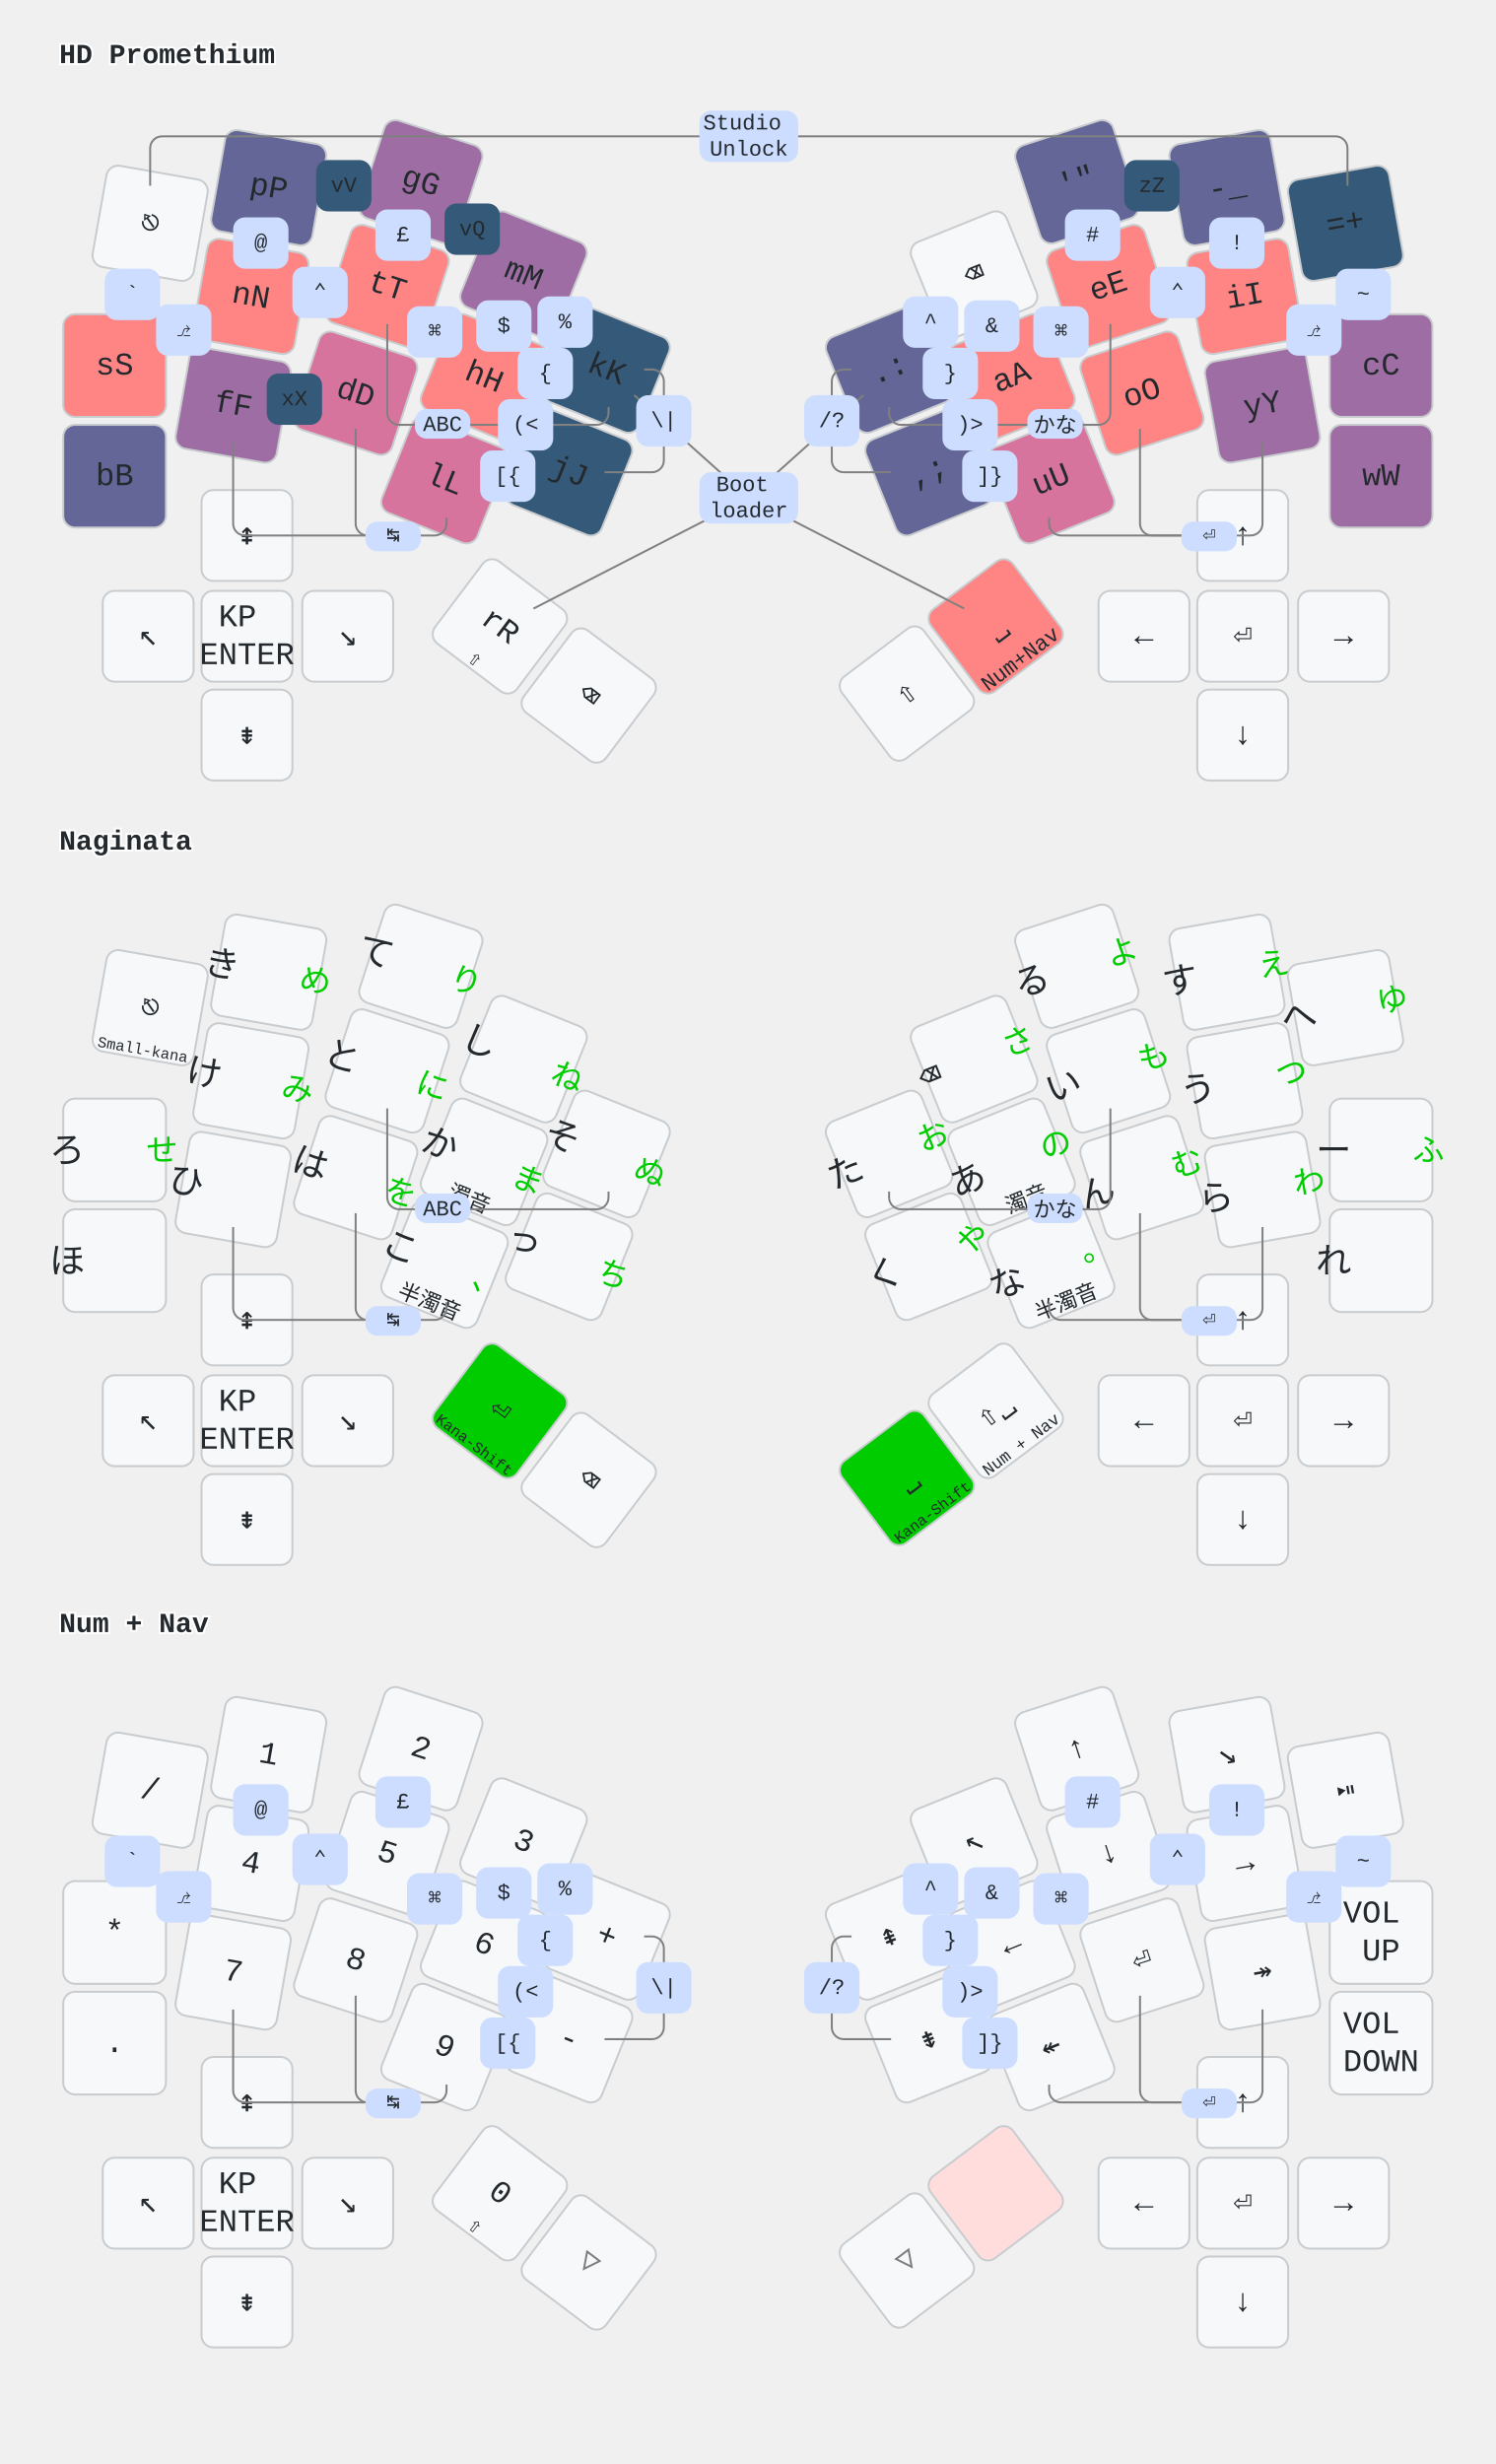
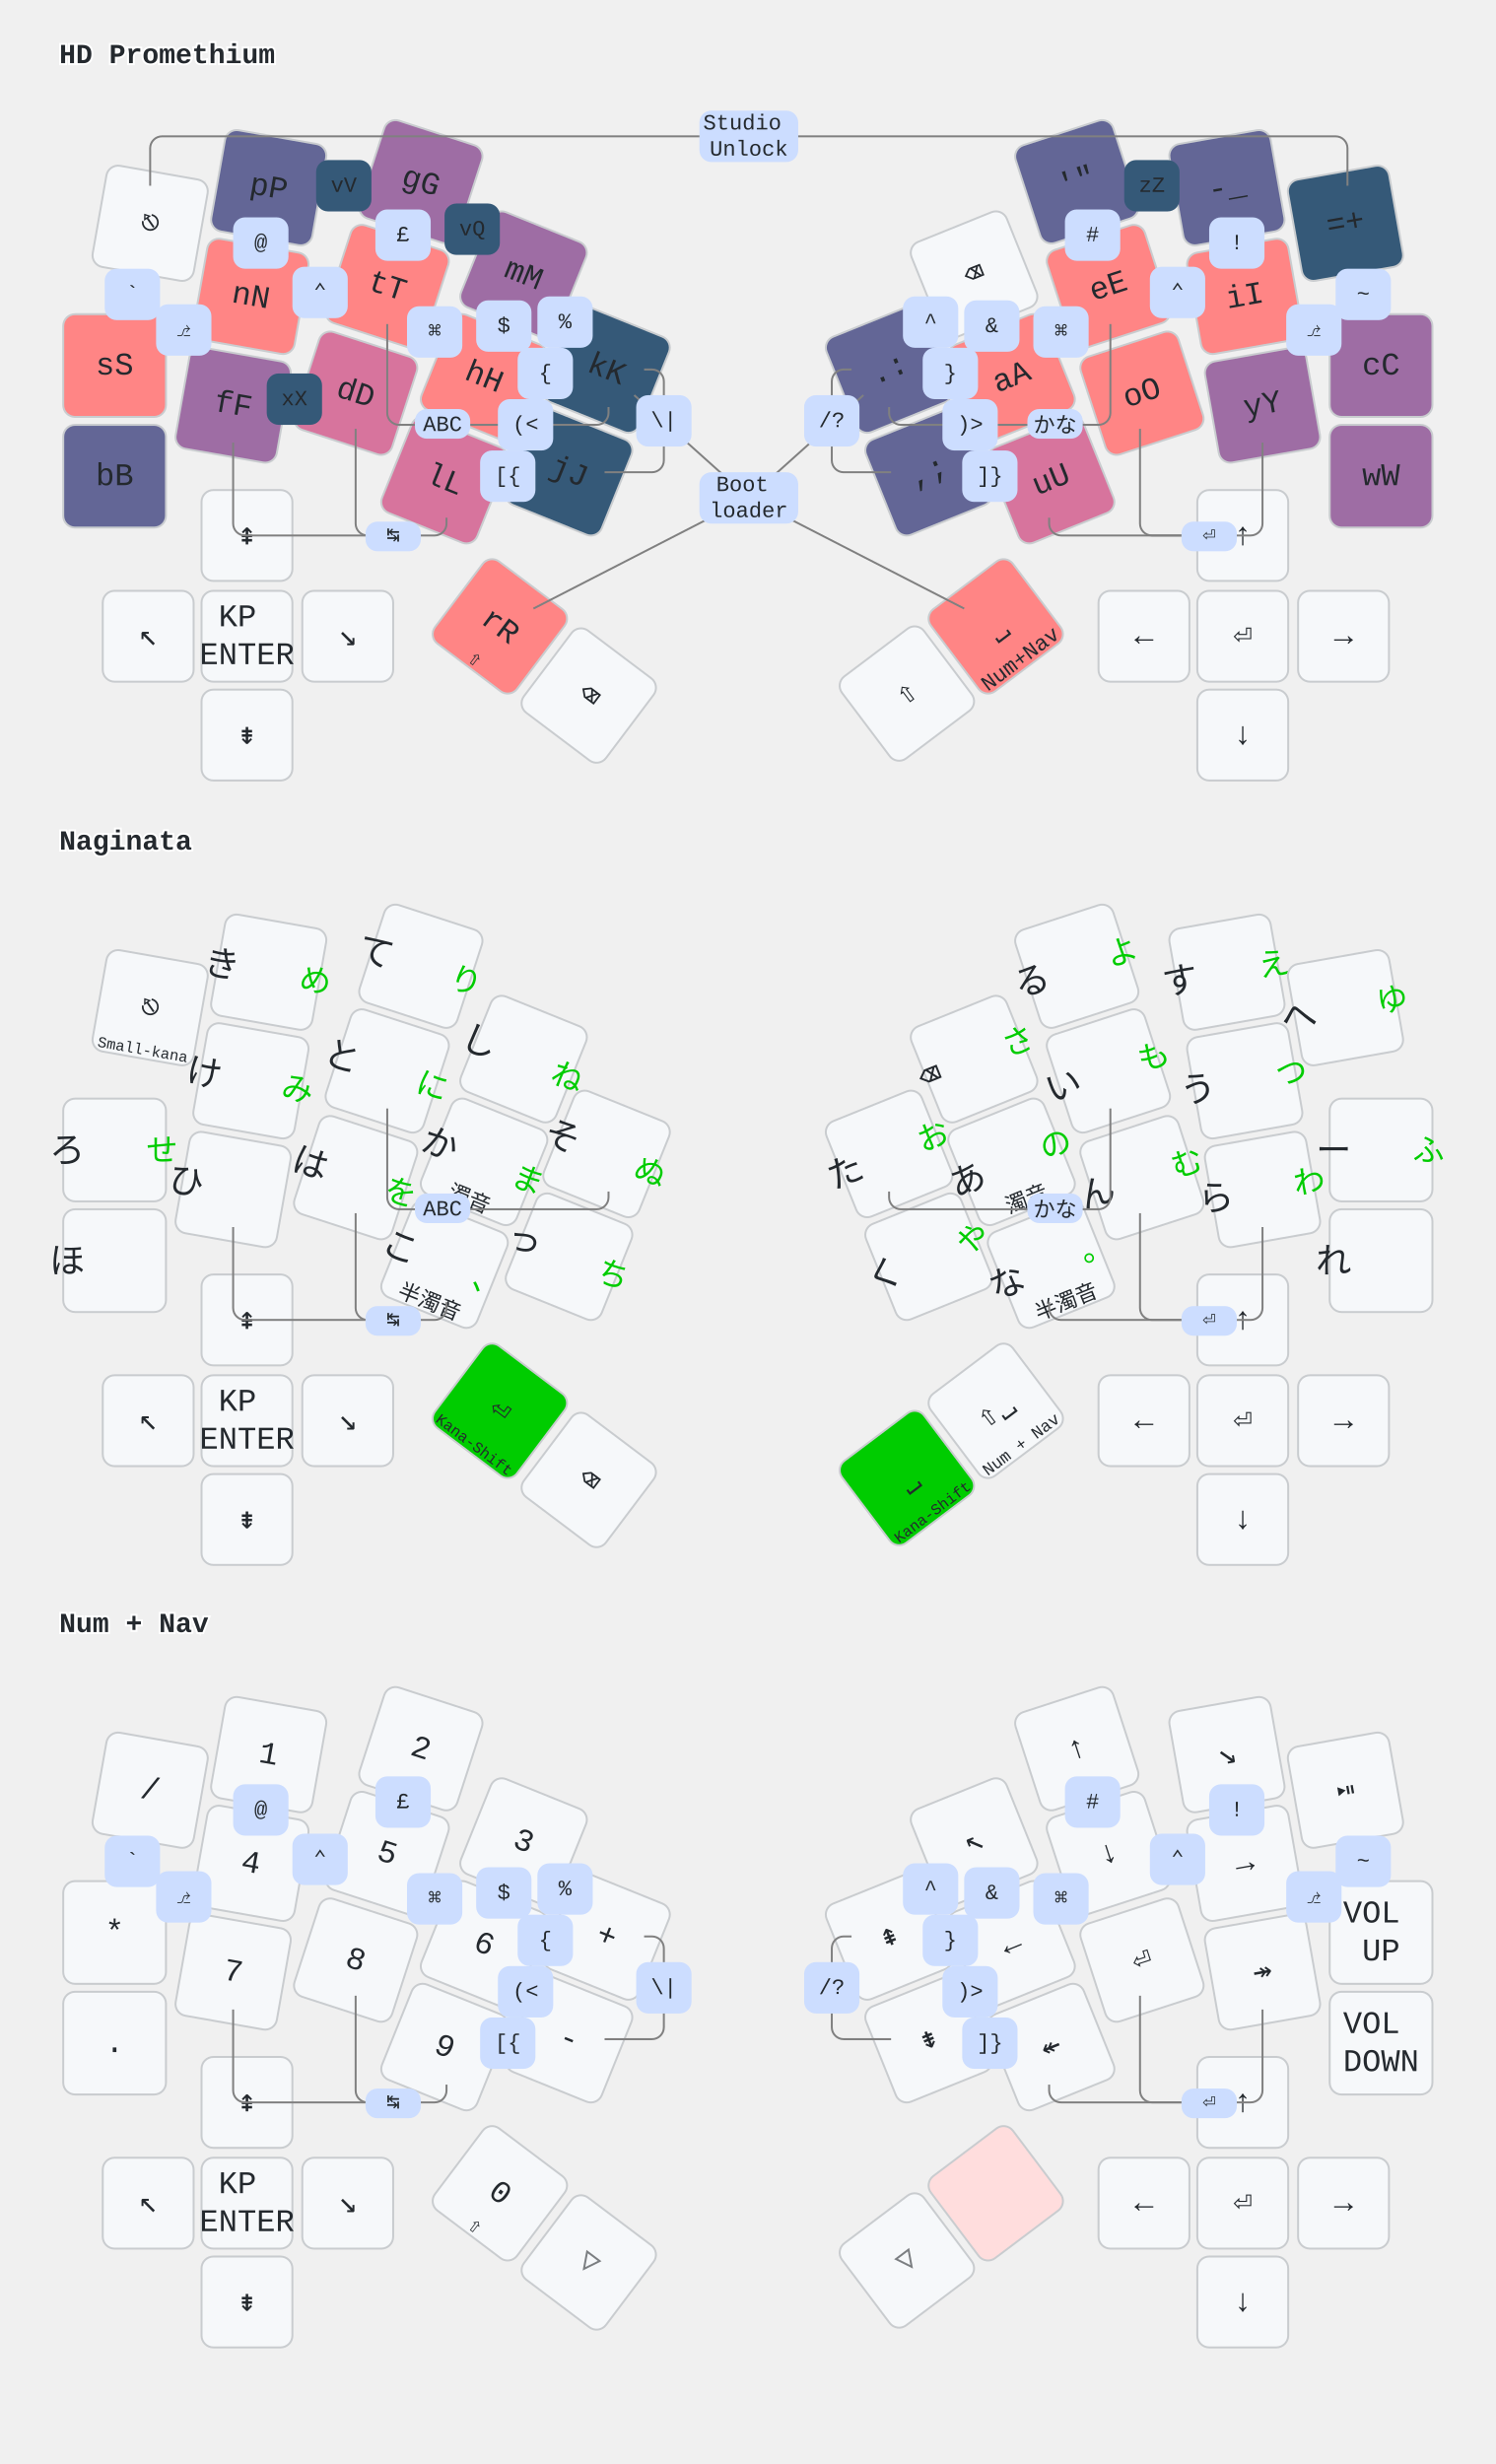
<svg xmlns="http://www.w3.org/2000/svg" width="757" height="1247" viewBox="0 0 757 1247" class="keymap">
  <style>/* inherit to force styles through use tags*/
svg path {
    fill: inherit;
}
/* font and background color specifications */
svg.keymap {
    font-family: SFMono-Regular,Consolas,Liberation Mono,Menlo,monospace;
    font-size: 14px;
    font-kerning: normal;
    text-rendering: optimizeLegibility;
    fill: #24292e;
}

/* default key styling */
rect.key {
    fill: #f6f8fa;
    stroke: #c9cccf;
    stroke-width: 1;
}

/* color accent for combo boxes */
rect.combo {
    fill: #cdf;
}

/* color accent for held keys */
rect.held, rect.combo.held {
    fill: #fdd;
}

/* color accent for ghost (optional) keys */
rect.ghost, rect.combo.ghost {
    stroke-dasharray: 4, 4;
    stroke-width: 2;
}

text {
    text-anchor: middle;
    dominant-baseline: middle;
}

/* styling for layer labels */
text.label {
    font-weight: bold;
    text-anchor: start;
    stroke: white;
    stroke-width: 2;
    paint-order: stroke;
}

text.tap {
    font-size: 16px;
}

/* styling for combo tap, and key hold/shifted label text */
text.combo, text.hold, text.shifted {
    font-size: 11px;
}

text.hold {
    text-anchor: middle;
    dominant-baseline: auto;
}

text.shifted {
    text-anchor: middle;
    dominant-baseline: hanging;
}

/* styling for hold/shifted label text in combo box */
text.combo.hold, text.combo.shifted {
    font-size: 8px;
}

/* lighter symbol for transparent keys */
text.trans {
    fill: #7b7e81;
}

/* styling for combo dendrons */
path.combo {
    stroke-width: 1;
    stroke: gray;
    fill: none;
}

/* Start Tabler Icons Cleanup */
/* cannot use height/width with glyphs */
.icon-tabler &gt; path {
    fill: inherit;
    stroke: inherit;
}
/* hide tabler's default box */
.icon-tabler &gt; path[stroke="none"][fill="none"] {
    visibility: collapse;
}

rect.low {
    fill: #355978;
}
rect.medium-low {
    fill: #636696;
}
rect.medium {
    fill: #9E6DA4;
}
rect.medium-high {
    fill: #D7749D;
}
rect.high {
    fill: #FF8585;
}

/* green styling for Naginata kana-shift */
rect.kshift {
    fill: #00CC00;
}
text.left {
    font-size: 18px;
    translate: 16px 7px;
}
text.right {
    fill: #00CC00;
    font-size: 16px;
    translate: -16px -10px;
}
</style>
  <g transform="translate(30, 0)" class="layer-HD Promethium">
    <text x="0" y="28" class="label" id="HD-Promethium">HD Promethium</text>
    <g transform="translate(0, 57)">
      <g transform="translate(46, 56) rotate(10.0)" class="key keypos-0">
        <rect rx="6" ry="6" x="-26" y="-26" width="52" height="52" class="key" />
        <text x="0" y="0" class="key tap">⎋</text>
      </g>
      <g transform="translate(106, 38) rotate(10.0)" class="key medium-low keypos-1">
        <rect rx="6" ry="6" x="-26" y="-26" width="52" height="52" class="key medium-low" />
        <text x="0" y="0" class="key medium-low tap">pP</text>
      </g>
      <g transform="translate(183, 35) rotate(18.0)" class="key medium keypos-2">
        <rect rx="6" ry="6" x="-26" y="-26" width="52" height="52" class="key medium" />
        <text x="0" y="0" class="key medium tap">gG</text>
      </g>
      <g transform="translate(235, 82) rotate(22.0)" class="key medium keypos-3">
        <rect rx="6" ry="6" x="-26" y="-26" width="52" height="52" class="key medium" />
        <text x="0" y="0" class="key medium tap">mM</text>
      </g>
      <g transform="translate(277, 130) rotate(22.0)" class="key low keypos-4">
        <rect rx="6" ry="6" x="-26" y="-26" width="52" height="52" class="key low" />
        <text x="0" y="0" class="key low tap">kK</text>
      </g>
      <g transform="translate(420, 130) rotate(-22.0)" class="key medium-low keypos-5">
        <rect rx="6" ry="6" x="-26" y="-26" width="52" height="52" class="key medium-low" />
        <text x="0" y="0" class="key medium-low tap">.:</text>
      </g>
      <g transform="translate(463, 82) rotate(-22.0)" class="key keypos-6">
        <rect rx="6" ry="6" x="-26" y="-26" width="52" height="52" class="key" />
        <text x="0" y="0" class="key tap">⌫</text>
      </g>
      <g transform="translate(515, 35) rotate(-18.0)" class="key medium-low keypos-7">
        <rect rx="6" ry="6" x="-26" y="-26" width="52" height="52" class="key medium-low" />
        <text x="0" y="0" class="key medium-low tap">'"</text>
      </g>
      <g transform="translate(591, 38) rotate(-10.0)" class="key medium-low keypos-8">
        <rect rx="6" ry="6" x="-26" y="-26" width="52" height="52" class="key medium-low" />
        <text x="0" y="0" class="key medium-low tap">-_</text>
      </g>
      <g transform="translate(651, 56) rotate(-10.0)" class="key low keypos-9">
        <rect rx="6" ry="6" x="-26" y="-26" width="52" height="52" class="key low" />
        <text x="0" y="0" class="key low tap">=+</text>
      </g>
      <g transform="translate(28, 128)" class="key high keypos-10">
        <rect rx="6" ry="6" x="-26" y="-26" width="52" height="52" class="key high" />
        <text x="0" y="0" class="key high tap">sS</text>
      </g>
      <g transform="translate(97, 93) rotate(10.0)" class="key high keypos-11">
        <rect rx="6" ry="6" x="-26" y="-26" width="52" height="52" class="key high" />
        <text x="0" y="0" class="key high tap">nN</text>
      </g>
      <g transform="translate(166, 88) rotate(18.0)" class="key high keypos-12">
        <rect rx="6" ry="6" x="-26" y="-26" width="52" height="52" class="key high" />
        <text x="0" y="0" class="key high tap">tT</text>
      </g>
      <g transform="translate(215, 134) rotate(22.0)" class="key high keypos-13">
        <rect rx="6" ry="6" x="-26" y="-26" width="52" height="52" class="key high" />
        <text x="0" y="0" class="key high tap">hH</text>
      </g>
      <g transform="translate(258, 182) rotate(22.0)" class="key low keypos-14">
        <rect rx="6" ry="6" x="-26" y="-26" width="52" height="52" class="key low" />
        <text x="0" y="0" class="key low tap">jJ</text>
      </g>
      <g transform="translate(440, 182) rotate(-22.0)" class="key medium-low keypos-15">
        <rect rx="6" ry="6" x="-26" y="-26" width="52" height="52" class="key medium-low" />
        <text x="0" y="0" class="key medium-low tap">,;</text>
      </g>
      <g transform="translate(482, 134) rotate(-22.0)" class="key high keypos-16">
        <rect rx="6" ry="6" x="-26" y="-26" width="52" height="52" class="key high" />
        <text x="0" y="0" class="key high tap">aA</text>
      </g>
      <g transform="translate(531, 88) rotate(-18.0)" class="key high keypos-17">
        <rect rx="6" ry="6" x="-26" y="-26" width="52" height="52" class="key high" />
        <text x="0" y="0" class="key high tap">eE</text>
      </g>
      <g transform="translate(600, 93) rotate(-10.0)" class="key high keypos-18">
        <rect rx="6" ry="6" x="-26" y="-26" width="52" height="52" class="key high" />
        <text x="0" y="0" class="key high tap">iI</text>
      </g>
      <g transform="translate(669, 128)" class="key medium keypos-19">
        <rect rx="6" ry="6" x="-26" y="-26" width="52" height="52" class="key medium" />
        <text x="0" y="0" class="key medium tap">cC</text>
      </g>
      <g transform="translate(28, 184)" class="key medium-low keypos-20">
        <rect rx="6" ry="6" x="-26" y="-26" width="52" height="52" class="key medium-low" />
        <text x="0" y="0" class="key medium-low tap">bB</text>
      </g>
      <g transform="translate(88, 148) rotate(10.0)" class="key medium keypos-21">
        <rect rx="6" ry="6" x="-26" y="-26" width="52" height="52" class="key medium" />
        <text x="0" y="0" class="key medium tap">fF</text>
      </g>
      <g transform="translate(150, 142) rotate(18.0)" class="key medium-high keypos-22">
        <rect rx="6" ry="6" x="-26" y="-26" width="52" height="52" class="key medium-high" />
        <text x="0" y="0" class="key medium-high tap">dD</text>
      </g>
      <g transform="translate(195, 186) rotate(22.0)" class="key medium-high keypos-23">
        <rect rx="6" ry="6" x="-26" y="-26" width="52" height="52" class="key medium-high" />
        <text x="0" y="0" class="key medium-high tap">lL</text>
      </g>
-       <g transform="translate(223, 260) rotate(37.0)" class="key keypos-24">
-         <rect rx="6" ry="6" x="-26" y="-26" width="52" height="52" class="key" />
-         <text x="0" y="0" class="key tap">rR</text>
-         <text x="0" y="24" class="key hold">⇧</text>
+       <g transform="translate(223, 260) rotate(37.0)" class="key high keypos-24">
+         <rect rx="6" ry="6" x="-26" y="-26" width="52" height="52" class="key high" />
+         <text x="0" y="0" class="key high tap">rR</text>
+         <text x="0" y="24" class="key high hold">⇧</text>
      </g>
      <g transform="translate(474, 260) rotate(-37.0)" class="key high keypos-25">
        <rect rx="6" ry="6" x="-26" y="-26" width="52" height="52" class="key high" />
        <text x="0" y="0" class="key high tap">⎵</text>
        <text x="0" y="24" class="key high hold">Num+Nav</text>
      </g>
      <g transform="translate(502, 186) rotate(-22.0)" class="key medium-high keypos-26">
        <rect rx="6" ry="6" x="-26" y="-26" width="52" height="52" class="key medium-high" />
        <text x="0" y="0" class="key medium-high tap">uU</text>
      </g>
      <g transform="translate(548, 142) rotate(-18.0)" class="key high keypos-27">
        <rect rx="6" ry="6" x="-26" y="-26" width="52" height="52" class="key high" />
        <text x="0" y="0" class="key high tap">oO</text>
      </g>
      <g transform="translate(609, 148) rotate(-10.0)" class="key medium keypos-28">
        <rect rx="6" ry="6" x="-26" y="-26" width="52" height="52" class="key medium" />
        <text x="0" y="0" class="key medium tap">yY</text>
      </g>
      <g transform="translate(669, 184)" class="key medium keypos-29">
        <rect rx="6" ry="6" x="-26" y="-26" width="52" height="52" class="key medium" />
        <text x="0" y="0" class="key medium tap">wW</text>
      </g>
      <g transform="translate(95, 315)" class="key keypos-30">
        <rect rx="6" ry="6" x="-23" y="-23" width="46" height="46" class="key" />
        <text x="0" y="0" class="key tap">⇟</text>
      </g>
      <g transform="translate(45, 265)" class="key keypos-31">
        <rect rx="6" ry="6" x="-23" y="-23" width="46" height="46" class="key" />
        <text x="0" y="0" class="key tap">↖</text>
      </g>
      <g transform="translate(95, 265)" class="key keypos-32">
        <rect rx="6" ry="6" x="-23" y="-23" width="46" height="46" class="key" />
        <text x="0" y="0" class="key tap">
          <tspan x="0" dy="-0.6em">KP</tspan>
          <tspan x="0" dy="1.2em">ENTER</tspan>
        </text>
      </g>
      <g transform="translate(146, 265)" class="key keypos-33">
        <rect rx="6" ry="6" x="-23" y="-23" width="46" height="46" class="key" />
        <text x="0" y="0" class="key tap">↘</text>
      </g>
      <g transform="translate(95, 214)" class="key keypos-34">
        <rect rx="6" ry="6" x="-23" y="-23" width="46" height="46" class="key" />
        <text x="0" y="0" class="key tap">⇞</text>
      </g>
      <g transform="translate(599, 214)" class="key keypos-35">
        <rect rx="6" ry="6" x="-23" y="-23" width="46" height="46" class="key" />
        <text x="0" y="0" class="key tap">↑</text>
      </g>
      <g transform="translate(549, 265)" class="key keypos-36">
        <rect rx="6" ry="6" x="-23" y="-23" width="46" height="46" class="key" />
        <text x="0" y="0" class="key tap">←</text>
      </g>
      <g transform="translate(599, 265)" class="key keypos-37">
        <rect rx="6" ry="6" x="-23" y="-23" width="46" height="46" class="key" />
        <text x="0" y="0" class="key tap">⏎</text>
      </g>
      <g transform="translate(650, 265)" class="key keypos-38">
        <rect rx="6" ry="6" x="-23" y="-23" width="46" height="46" class="key" />
        <text x="0" y="0" class="key tap">→</text>
      </g>
      <g transform="translate(599, 315)" class="key keypos-39">
        <rect rx="6" ry="6" x="-23" y="-23" width="46" height="46" class="key" />
        <text x="0" y="0" class="key tap">↓</text>
      </g>
      <g transform="translate(268, 295) rotate(37.0)" class="key keypos-40">
        <rect rx="6" ry="6" x="-26" y="-26" width="52" height="52" class="key" />
        <text x="0" y="0" class="key tap">⌫</text>
      </g>
      <g transform="translate(429, 294) rotate(-37.0)" class="key keypos-41">
        <rect rx="6" ry="6" x="-26" y="-26" width="52" height="52" class="key" />
        <text x="0" y="0" class="key tap">⇧</text>
      </g>
      <g class="combo combopos-0">
        <path d="M349,12 h-297 a6.0,6.0 0 0 0 -6.0,6.0 v19" class="combo" />
        <path d="M349,12 h297 a6.0,6.0 0 0 1 6.0,6.0 v19" class="combo" />
        <rect rx="6" ry="6" x="324" y="-1" width="50" height="26" class="combo" />
        <text x="349" y="12" class="combo tap">
          <tspan x="349" dy="-0.6em">Studio</tspan>
          <tspan x="349" dy="1.2em">Unlock</tspan>
        </text>
      </g>
      <g class="combo combopos-1">
        <path d="M349,195 l-58,-52" class="combo" />
        <path d="M349,195 l58,-52" class="combo" />
        <path d="M349,195 l-109,56" class="combo" />
        <path d="M349,195 l109,56" class="combo" />
        <rect rx="6" ry="6" x="324" y="182" width="50" height="26" class="combo" />
        <text x="349" y="195" class="combo tap">
          <tspan x="349" dy="-0.6em">Boot</tspan>
          <tspan x="349" dy="1.2em">loader</tspan>
        </text>
      </g>
      <g class="combo combopos-2">
        <path d="M504,158 h-78 a6.0,6.0 0 0 1 -6.0,-6.0 v-3" class="combo" />
        <path d="M504,158 h22 a6.0,6.0 0 0 0 6.0,-6.0 v-45" class="combo" />
        <rect rx="6" ry="6" x="490" y="150" width="28" height="15" class="combo" />
        <text x="504" y="158" class="combo tap">かな</text>
      </g>
      <g class="combo combopos-3">
        <path d="M194,158 h78 a6.0,6.0 0 0 0 6.0,-6.0 v-3" class="combo" />
        <path d="M194,158 h-22 a6.0,6.0 0 0 1 -6.0,-6.0 v-45" class="combo" />
        <rect rx="6" ry="6" x="180" y="150" width="28" height="15" class="combo" />
        <text x="194" y="158" class="combo tap">ABC</text>
      </g>
      <g class="combo combopos-4">
        <path d="M169,214 h21 a6.0,6.0 0 0 0 6.0,-6.0 v-3" class="combo" />
        <path d="M169,214 h-13 a6.0,6.0 0 0 1 -6.0,-6.0 v-48" class="combo" />
        <path d="M169,214 h-75 a6.0,6.0 0 0 1 -6.0,-6.0 v-41" class="combo" />
        <rect rx="6" ry="6" x="155" y="207" width="28" height="15" class="combo" />
        <text x="169" y="214" class="combo tap">↹</text>
      </g>
      <g class="combo combopos-5">
        <path d="M582,214 h-75 a6.0,6.0 0 0 1 -6.0,-6.0 v-3" class="combo" />
        <path d="M582,214 h-29 a6.0,6.0 0 0 1 -6.0,-6.0 v-48" class="combo" />
        <path d="M582,214 h21 a6.0,6.0 0 0 0 6.0,-6.0 v-41" class="combo" />
        <rect rx="6" ry="6" x="568" y="207" width="28" height="15" class="combo" />
        <text x="582" y="214" class="combo tap">⏎</text>
      </g>
      <g class="combo combopos-6">
        <rect rx="6" ry="6" x="49" y="97" width="28" height="26" class="combo" />
        <text x="63" y="110" class="combo tap">⎇</text>
      </g>
      <g class="combo combopos-7">
        <rect rx="6" ry="6" x="118" y="78" width="28" height="26" class="combo" />
        <text x="132" y="91" class="combo tap">⌃</text>
      </g>
      <g class="combo combopos-8">
        <rect rx="6" ry="6" x="176" y="98" width="28" height="26" class="combo" />
        <text x="190" y="111" class="combo tap">⌘</text>
      </g>
      <g class="combo combopos-9">
        <rect rx="6" ry="6" x="621" y="97" width="28" height="26" class="combo" />
        <text x="635" y="110" class="combo tap">⎇</text>
      </g>
      <g class="combo combopos-10">
        <rect rx="6" ry="6" x="552" y="78" width="28" height="26" class="combo" />
        <text x="566" y="91" class="combo tap">⌃</text>
      </g>
      <g class="combo combopos-11">
        <rect rx="6" ry="6" x="493" y="98" width="28" height="26" class="combo" />
        <text x="507" y="111" class="combo tap">⌘</text>
      </g>
      <g class="combo low combopos-12">
        <rect rx="6" ry="6" x="195" y="46" width="28" height="26" class="combo low" />
        <text x="209" y="59" class="combo low tap">vQ</text>
      </g>
      <g class="combo low combopos-13">
        <rect rx="6" ry="6" x="539" y="24" width="28" height="26" class="combo low" />
        <text x="553" y="37" class="combo low tap">zZ</text>
      </g>
      <g class="combo low combopos-14">
        <rect rx="6" ry="6" x="130" y="24" width="28" height="26" class="combo low" />
        <text x="144" y="37" class="combo low tap">vV</text>
      </g>
      <g class="combo low combopos-15">
        <rect rx="6" ry="6" x="105" y="132" width="28" height="26" class="combo low" />
        <text x="119" y="145" class="combo low tap">xX</text>
      </g>
      <g class="combo combopos-16">
        <rect rx="6" ry="6" x="23" y="79" width="28" height="26" class="combo" />
        <text x="37" y="92" class="combo tap">`</text>
      </g>
      <g class="combo combopos-17">
        <rect rx="6" ry="6" x="88" y="53" width="28" height="26" class="combo" />
        <text x="102" y="66" class="combo tap">@</text>
      </g>
      <g class="combo combopos-18">
        <rect rx="6" ry="6" x="160" y="49" width="28" height="26" class="combo" />
        <text x="174" y="62" class="combo tap">£</text>
      </g>
      <g class="combo combopos-19">
        <rect rx="6" ry="6" x="211" y="95" width="28" height="26" class="combo" />
        <text x="225" y="108" class="combo tap">$</text>
      </g>
      <g class="combo combopos-20">
        <rect rx="6" ry="6" x="242" y="93" width="28" height="26" class="combo" />
        <text x="256" y="106" class="combo tap">%</text>
      </g>
      <g class="combo combopos-21">
        <path d="M306,156 v-20 a6.0,6.0 0 0 0 -6.0,-6.0 h-4" class="combo" />
        <path d="M306,156 v20 a6.0,6.0 0 0 1 -6.0,6.0 h-24" class="combo" />
        <rect rx="6" ry="6" x="292" y="143" width="28" height="26" class="combo" />
        <text x="306" y="156" class="combo tap">\|</text>
      </g>
      <g class="combo combopos-22">
        <path d="M391,156 v-20 a6.0,6.0 0 0 1 6.0,-6.0 h4" class="combo" />
        <path d="M391,156 v20 a6.0,6.0 0 0 0 6.0,6.0 h24" class="combo" />
        <rect rx="6" ry="6" x="377" y="143" width="28" height="26" class="combo" />
        <text x="391" y="156" class="combo tap">/?</text>
      </g>
      <g class="combo combopos-23">
        <rect rx="6" ry="6" x="427" y="93" width="28" height="26" class="combo" />
        <text x="441" y="106" class="combo tap">^</text>
      </g>
      <g class="combo combopos-24">
        <rect rx="6" ry="6" x="458" y="95" width="28" height="26" class="combo" />
        <text x="472" y="108" class="combo tap">&amp;</text>
      </g>
      <g class="combo combopos-25">
        <rect rx="6" ry="6" x="509" y="49" width="28" height="26" class="combo" />
        <text x="523" y="62" class="combo tap">#</text>
      </g>
      <g class="combo combopos-26">
        <rect rx="6" ry="6" x="582" y="53" width="28" height="26" class="combo" />
        <text x="596" y="66" class="combo tap">!</text>
      </g>
      <g class="combo combopos-27">
        <rect rx="6" ry="6" x="646" y="79" width="28" height="26" class="combo" />
        <text x="660" y="92" class="combo tap">~</text>
      </g>
      <g class="combo combopos-28">
        <rect rx="6" ry="6" x="232" y="119" width="28" height="26" class="combo" />
        <text x="246" y="132" class="combo tap">{</text>
      </g>
      <g class="combo combopos-29">
        <rect rx="6" ry="6" x="437" y="119" width="28" height="26" class="combo" />
        <text x="451" y="132" class="combo tap">}</text>
      </g>
      <g class="combo combopos-30">
        <rect rx="6" ry="6" x="222" y="145" width="28" height="26" class="combo" />
        <text x="236" y="158" class="combo tap">(&lt;</text>
      </g>
      <g class="combo combopos-31">
        <rect rx="6" ry="6" x="447" y="145" width="28" height="26" class="combo" />
        <text x="461" y="158" class="combo tap">)&gt;</text>
      </g>
      <g class="combo combopos-32">
        <rect rx="6" ry="6" x="213" y="171" width="28" height="26" class="combo" />
        <text x="227" y="184" class="combo tap">[{</text>
      </g>
      <g class="combo combopos-33">
        <rect rx="6" ry="6" x="457" y="171" width="28" height="26" class="combo" />
        <text x="471" y="184" class="combo tap">]}</text>
      </g>
    </g>
  </g>
  <g transform="translate(30, 398)" class="layer-Naginata">
    <text x="0" y="28" class="label" id="Naginata">Naginata</text>
    <g transform="translate(0, 56)">
      <g transform="translate(46, 56) rotate(10.0)" class="key keypos-0">
        <rect rx="6" ry="6" x="-26" y="-26" width="52" height="52" class="key" />
        <text x="0" y="0" class="key tap">⎋</text>
        <text x="0" y="24" class="key hold">
          <tspan style="font-size: 70%">Small-kana</tspan>
        </text>
      </g>
      <g transform="translate(106, 38) rotate(10.0)" class="key keypos-1">
        <rect rx="6" ry="6" x="-26" y="-26" width="52" height="52" class="key" />
        <text x="-24" y="0" class="key left">き</text>
        <text x="24" y="0" class="key right">め</text>
      </g>
      <g transform="translate(183, 35) rotate(18.0)" class="key keypos-2">
        <rect rx="6" ry="6" x="-26" y="-26" width="52" height="52" class="key" />
        <text x="-24" y="0" class="key left">て</text>
        <text x="24" y="0" class="key right">り</text>
      </g>
      <g transform="translate(235, 82) rotate(22.0)" class="key keypos-3">
        <rect rx="6" ry="6" x="-26" y="-26" width="52" height="52" class="key" />
        <text x="-24" y="0" class="key left">し</text>
        <text x="24" y="0" class="key right">ね</text>
      </g>
      <g transform="translate(277, 130) rotate(22.0)" class="key keypos-4">
        <rect rx="6" ry="6" x="-26" y="-26" width="52" height="52" class="key" />
        <text x="-24" y="0" class="key left">そ</text>
        <text x="24" y="0" class="key right">ぬ</text>
      </g>
      <g transform="translate(420, 130) rotate(-22.0)" class="key keypos-5">
        <rect rx="6" ry="6" x="-26" y="-26" width="52" height="52" class="key" />
        <text x="-24" y="0" class="key left">た</text>
        <text x="24" y="0" class="key right">お</text>
      </g>
      <g transform="translate(463, 82) rotate(-22.0)" class="key keypos-6">
        <rect rx="6" ry="6" x="-26" y="-26" width="52" height="52" class="key" />
        <text x="-24" y="0" class="key left">⌫</text>
        <text x="24" y="0" class="key right">さ</text>
      </g>
      <g transform="translate(515, 35) rotate(-18.0)" class="key keypos-7">
        <rect rx="6" ry="6" x="-26" y="-26" width="52" height="52" class="key" />
        <text x="-24" y="0" class="key left">る</text>
        <text x="24" y="0" class="key right">よ</text>
      </g>
      <g transform="translate(591, 38) rotate(-10.0)" class="key keypos-8">
        <rect rx="6" ry="6" x="-26" y="-26" width="52" height="52" class="key" />
        <text x="-24" y="0" class="key left">す</text>
        <text x="24" y="0" class="key right">え</text>
      </g>
      <g transform="translate(651, 56) rotate(-10.0)" class="key keypos-9">
        <rect rx="6" ry="6" x="-26" y="-26" width="52" height="52" class="key" />
        <text x="-24" y="0" class="key left">へ</text>
        <text x="24" y="0" class="key right">ゆ</text>
      </g>
      <g transform="translate(28, 128)" class="key keypos-10">
        <rect rx="6" ry="6" x="-26" y="-26" width="52" height="52" class="key" />
        <text x="-24" y="0" class="key left">ろ</text>
        <text x="24" y="0" class="key right">せ</text>
      </g>
      <g transform="translate(97, 93) rotate(10.0)" class="key keypos-11">
        <rect rx="6" ry="6" x="-26" y="-26" width="52" height="52" class="key" />
        <text x="-24" y="0" class="key left">け</text>
        <text x="24" y="0" class="key right">み</text>
      </g>
      <g transform="translate(166, 88) rotate(18.0)" class="key keypos-12">
        <rect rx="6" ry="6" x="-26" y="-26" width="52" height="52" class="key" />
        <text x="-24" y="0" class="key left">と</text>
        <text x="24" y="0" class="key right">に</text>
      </g>
      <g transform="translate(215, 134) rotate(22.0)" class="key keypos-13">
        <rect rx="6" ry="6" x="-26" y="-26" width="52" height="52" class="key" />
        <text x="0" y="24" class="key hold">濁音</text>
        <text x="-24" y="0" class="key left">か</text>
        <text x="24" y="0" class="key right">ま</text>
      </g>
      <g transform="translate(258, 182) rotate(22.0)" class="key keypos-14">
        <rect rx="6" ry="6" x="-26" y="-26" width="52" height="52" class="key" />
        <text x="-24" y="0" class="key left">っ</text>
        <text x="24" y="0" class="key right">ち</text>
      </g>
      <g transform="translate(440, 182) rotate(-22.0)" class="key keypos-15">
        <rect rx="6" ry="6" x="-26" y="-26" width="52" height="52" class="key" />
        <text x="-24" y="0" class="key left">く</text>
        <text x="24" y="0" class="key right">や</text>
      </g>
      <g transform="translate(482, 134) rotate(-22.0)" class="key keypos-16">
        <rect rx="6" ry="6" x="-26" y="-26" width="52" height="52" class="key" />
        <text x="0" y="24" class="key hold">濁音</text>
        <text x="-24" y="0" class="key left">あ</text>
        <text x="24" y="0" class="key right">の</text>
      </g>
      <g transform="translate(531, 88) rotate(-18.0)" class="key keypos-17">
        <rect rx="6" ry="6" x="-26" y="-26" width="52" height="52" class="key" />
        <text x="-24" y="0" class="key left">い</text>
        <text x="24" y="0" class="key right">も</text>
      </g>
      <g transform="translate(600, 93) rotate(-10.0)" class="key keypos-18">
        <rect rx="6" ry="6" x="-26" y="-26" width="52" height="52" class="key" />
        <text x="-24" y="0" class="key left">う</text>
        <text x="24" y="0" class="key right">つ</text>
      </g>
      <g transform="translate(669, 128)" class="key keypos-19">
        <rect rx="6" ry="6" x="-26" y="-26" width="52" height="52" class="key" />
        <text x="-24" y="0" class="key left">ー</text>
        <text x="24" y="0" class="key right">ふ</text>
      </g>
      <g transform="translate(28, 184)" class="key keypos-20">
        <rect rx="6" ry="6" x="-26" y="-26" width="52" height="52" class="key" />
        <text x="-24" y="0" class="key left">ほ</text>
      </g>
      <g transform="translate(88, 148) rotate(10.0)" class="key keypos-21">
        <rect rx="6" ry="6" x="-26" y="-26" width="52" height="52" class="key" />
        <text x="-24" y="0" class="key left">ひ</text>
      </g>
      <g transform="translate(150, 142) rotate(18.0)" class="key keypos-22">
        <rect rx="6" ry="6" x="-26" y="-26" width="52" height="52" class="key" />
        <text x="-24" y="0" class="key left">は</text>
        <text x="24" y="0" class="key right">を</text>
      </g>
      <g transform="translate(195, 186) rotate(22.0)" class="key keypos-23">
        <rect rx="6" ry="6" x="-26" y="-26" width="52" height="52" class="key" />
        <text x="0" y="24" class="key hold">半濁音</text>
        <text x="-24" y="0" class="key left">こ</text>
        <text x="24" y="0" class="key right">、</text>
      </g>
      <g transform="translate(223, 260) rotate(37.0)" class="key kshift keypos-24">
        <rect rx="6" ry="6" x="-26" y="-26" width="52" height="52" class="key kshift" />
        <text x="0" y="0" class="key kshift tap">⏎</text>
        <text x="0" y="24" class="key kshift hold">
          <tspan style="font-size: 70%">Kana-Shift</tspan>
        </text>
      </g>
      <g transform="translate(474, 260) rotate(-37.0)" class="key keypos-25">
        <rect rx="6" ry="6" x="-26" y="-26" width="52" height="52" class="key" />
        <text x="0" y="0" class="key tap">⇧⎵</text>
        <a href="#Num--Nav">
          <text x="0" y="24" class="key hold layer-activator">
            <tspan style="font-size: 78%">Num + Nav</tspan>
          </text>
        </a>
      </g>
      <g transform="translate(502, 186) rotate(-22.0)" class="key keypos-26">
        <rect rx="6" ry="6" x="-26" y="-26" width="52" height="52" class="key" />
        <text x="0" y="24" class="key hold">半濁音</text>
        <text x="-24" y="0" class="key left">な</text>
        <text x="24" y="0" class="key right">。</text>
      </g>
      <g transform="translate(548, 142) rotate(-18.0)" class="key keypos-27">
        <rect rx="6" ry="6" x="-26" y="-26" width="52" height="52" class="key" />
        <text x="-24" y="0" class="key left">ん</text>
        <text x="24" y="0" class="key right">む</text>
      </g>
      <g transform="translate(609, 148) rotate(-10.0)" class="key keypos-28">
        <rect rx="6" ry="6" x="-26" y="-26" width="52" height="52" class="key" />
        <text x="-24" y="0" class="key left">ら</text>
        <text x="24" y="0" class="key right">わ</text>
      </g>
      <g transform="translate(669, 184)" class="key keypos-29">
        <rect rx="6" ry="6" x="-26" y="-26" width="52" height="52" class="key" />
        <text x="-24" y="0" class="key left">れ</text>
      </g>
      <g transform="translate(95, 315)" class="key keypos-30">
        <rect rx="6" ry="6" x="-23" y="-23" width="46" height="46" class="key" />
        <text x="0" y="0" class="key tap">⇟</text>
      </g>
      <g transform="translate(45, 265)" class="key keypos-31">
        <rect rx="6" ry="6" x="-23" y="-23" width="46" height="46" class="key" />
        <text x="0" y="0" class="key tap">↖</text>
      </g>
      <g transform="translate(95, 265)" class="key keypos-32">
        <rect rx="6" ry="6" x="-23" y="-23" width="46" height="46" class="key" />
        <text x="0" y="0" class="key tap">
          <tspan x="0" dy="-0.6em">KP</tspan>
          <tspan x="0" dy="1.2em">ENTER</tspan>
        </text>
      </g>
      <g transform="translate(146, 265)" class="key keypos-33">
        <rect rx="6" ry="6" x="-23" y="-23" width="46" height="46" class="key" />
        <text x="0" y="0" class="key tap">↘</text>
      </g>
      <g transform="translate(95, 214)" class="key keypos-34">
        <rect rx="6" ry="6" x="-23" y="-23" width="46" height="46" class="key" />
        <text x="0" y="0" class="key tap">⇞</text>
      </g>
      <g transform="translate(599, 214)" class="key keypos-35">
        <rect rx="6" ry="6" x="-23" y="-23" width="46" height="46" class="key" />
        <text x="0" y="0" class="key tap">↑</text>
      </g>
      <g transform="translate(549, 265)" class="key keypos-36">
        <rect rx="6" ry="6" x="-23" y="-23" width="46" height="46" class="key" />
        <text x="0" y="0" class="key tap">←</text>
      </g>
      <g transform="translate(599, 265)" class="key keypos-37">
        <rect rx="6" ry="6" x="-23" y="-23" width="46" height="46" class="key" />
        <text x="0" y="0" class="key tap">⏎</text>
      </g>
      <g transform="translate(650, 265)" class="key keypos-38">
        <rect rx="6" ry="6" x="-23" y="-23" width="46" height="46" class="key" />
        <text x="0" y="0" class="key tap">→</text>
      </g>
      <g transform="translate(599, 315)" class="key keypos-39">
        <rect rx="6" ry="6" x="-23" y="-23" width="46" height="46" class="key" />
        <text x="0" y="0" class="key tap">↓</text>
      </g>
      <g transform="translate(268, 295) rotate(37.0)" class="key keypos-40">
        <rect rx="6" ry="6" x="-26" y="-26" width="52" height="52" class="key" />
        <text x="0" y="0" class="key tap">⌫</text>
      </g>
      <g transform="translate(429, 294) rotate(-37.0)" class="key kshift keypos-41">
        <rect rx="6" ry="6" x="-26" y="-26" width="52" height="52" class="key kshift" />
        <text x="0" y="0" class="key kshift tap">⎵</text>
        <text x="0" y="24" class="key kshift hold">
          <tspan style="font-size: 70%">Kana-Shift</tspan>
        </text>
      </g>
      <g class="combo combopos-0">
        <path d="M504,158 h-78 a6.0,6.0 0 0 1 -6.0,-6.0 v-3" class="combo" />
        <path d="M504,158 h22 a6.0,6.0 0 0 0 6.0,-6.0 v-45" class="combo" />
        <rect rx="6" ry="6" x="490" y="150" width="28" height="15" class="combo" />
        <text x="504" y="158" class="combo tap">かな</text>
      </g>
      <g class="combo combopos-1">
        <path d="M194,158 h78 a6.0,6.0 0 0 0 6.0,-6.0 v-3" class="combo" />
        <path d="M194,158 h-22 a6.0,6.0 0 0 1 -6.0,-6.0 v-45" class="combo" />
        <rect rx="6" ry="6" x="180" y="150" width="28" height="15" class="combo" />
        <text x="194" y="158" class="combo tap">ABC</text>
      </g>
      <g class="combo combopos-2">
        <path d="M169,214 h21 a6.0,6.0 0 0 0 6.0,-6.0 v-3" class="combo" />
        <path d="M169,214 h-13 a6.0,6.0 0 0 1 -6.0,-6.0 v-48" class="combo" />
        <path d="M169,214 h-75 a6.0,6.0 0 0 1 -6.0,-6.0 v-41" class="combo" />
        <rect rx="6" ry="6" x="155" y="207" width="28" height="15" class="combo" />
        <text x="169" y="214" class="combo tap">↹</text>
      </g>
      <g class="combo combopos-3">
        <path d="M582,214 h-75 a6.0,6.0 0 0 1 -6.0,-6.0 v-3" class="combo" />
        <path d="M582,214 h-29 a6.0,6.0 0 0 1 -6.0,-6.0 v-48" class="combo" />
        <path d="M582,214 h21 a6.0,6.0 0 0 0 6.0,-6.0 v-41" class="combo" />
        <rect rx="6" ry="6" x="568" y="207" width="28" height="15" class="combo" />
        <text x="582" y="214" class="combo tap">⏎</text>
      </g>
    </g>
  </g>
  <g transform="translate(30, 794)" class="layer-Num + Nav">
    <text x="0" y="28" class="label" id="Num--Nav">Num + Nav</text>
    <g transform="translate(0, 56)">
      <g transform="translate(46, 56) rotate(10.0)" class="key keypos-0">
        <rect rx="6" ry="6" x="-26" y="-26" width="52" height="52" class="key" />
        <text x="0" y="0" class="key tap">/</text>
      </g>
      <g transform="translate(106, 38) rotate(10.0)" class="key keypos-1">
        <rect rx="6" ry="6" x="-26" y="-26" width="52" height="52" class="key" />
        <text x="0" y="0" class="key tap">1</text>
      </g>
      <g transform="translate(183, 35) rotate(18.0)" class="key keypos-2">
        <rect rx="6" ry="6" x="-26" y="-26" width="52" height="52" class="key" />
        <text x="0" y="0" class="key tap">2</text>
      </g>
      <g transform="translate(235, 82) rotate(22.0)" class="key keypos-3">
        <rect rx="6" ry="6" x="-26" y="-26" width="52" height="52" class="key" />
        <text x="0" y="0" class="key tap">3</text>
      </g>
      <g transform="translate(277, 130) rotate(22.0)" class="key keypos-4">
        <rect rx="6" ry="6" x="-26" y="-26" width="52" height="52" class="key" />
        <text x="0" y="0" class="key tap">+</text>
      </g>
      <g transform="translate(420, 130) rotate(-22.0)" class="key keypos-5">
        <rect rx="6" ry="6" x="-26" y="-26" width="52" height="52" class="key" />
        <text x="0" y="0" class="key tap">⇞</text>
      </g>
      <g transform="translate(463, 82) rotate(-22.0)" class="key keypos-6">
        <rect rx="6" ry="6" x="-26" y="-26" width="52" height="52" class="key" />
        <text x="0" y="0" class="key tap">↖</text>
      </g>
      <g transform="translate(515, 35) rotate(-18.0)" class="key keypos-7">
        <rect rx="6" ry="6" x="-26" y="-26" width="52" height="52" class="key" />
        <text x="0" y="0" class="key tap">↑</text>
      </g>
      <g transform="translate(591, 38) rotate(-10.0)" class="key keypos-8">
        <rect rx="6" ry="6" x="-26" y="-26" width="52" height="52" class="key" />
        <text x="0" y="0" class="key tap">↘</text>
      </g>
      <g transform="translate(651, 56) rotate(-10.0)" class="key keypos-9">
        <rect rx="6" ry="6" x="-26" y="-26" width="52" height="52" class="key" />
        <text x="0" y="0" class="key tap">⏯</text>
      </g>
      <g transform="translate(28, 128)" class="key keypos-10">
        <rect rx="6" ry="6" x="-26" y="-26" width="52" height="52" class="key" />
        <text x="0" y="0" class="key tap">*</text>
      </g>
      <g transform="translate(97, 93) rotate(10.0)" class="key keypos-11">
        <rect rx="6" ry="6" x="-26" y="-26" width="52" height="52" class="key" />
        <text x="0" y="0" class="key tap">4</text>
      </g>
      <g transform="translate(166, 88) rotate(18.0)" class="key keypos-12">
        <rect rx="6" ry="6" x="-26" y="-26" width="52" height="52" class="key" />
        <text x="0" y="0" class="key tap">5</text>
      </g>
      <g transform="translate(215, 134) rotate(22.0)" class="key keypos-13">
        <rect rx="6" ry="6" x="-26" y="-26" width="52" height="52" class="key" />
        <text x="0" y="0" class="key tap">6</text>
      </g>
      <g transform="translate(258, 182) rotate(22.0)" class="key keypos-14">
        <rect rx="6" ry="6" x="-26" y="-26" width="52" height="52" class="key" />
        <text x="0" y="0" class="key tap">-</text>
      </g>
      <g transform="translate(440, 182) rotate(-22.0)" class="key keypos-15">
        <rect rx="6" ry="6" x="-26" y="-26" width="52" height="52" class="key" />
        <text x="0" y="0" class="key tap">⇟</text>
      </g>
      <g transform="translate(482, 134) rotate(-22.0)" class="key keypos-16">
        <rect rx="6" ry="6" x="-26" y="-26" width="52" height="52" class="key" />
        <text x="0" y="0" class="key tap">←</text>
      </g>
      <g transform="translate(531, 88) rotate(-18.0)" class="key keypos-17">
        <rect rx="6" ry="6" x="-26" y="-26" width="52" height="52" class="key" />
        <text x="0" y="0" class="key tap">↓</text>
      </g>
      <g transform="translate(600, 93) rotate(-10.0)" class="key keypos-18">
        <rect rx="6" ry="6" x="-26" y="-26" width="52" height="52" class="key" />
        <text x="0" y="0" class="key tap">→</text>
      </g>
      <g transform="translate(669, 128)" class="key keypos-19">
        <rect rx="6" ry="6" x="-26" y="-26" width="52" height="52" class="key" />
        <text x="0" y="0" class="key tap">
          <tspan x="0" dy="-0.6em">VOL</tspan>
          <tspan x="0" dy="1.2em">UP</tspan>
        </text>
      </g>
      <g transform="translate(28, 184)" class="key keypos-20">
        <rect rx="6" ry="6" x="-26" y="-26" width="52" height="52" class="key" />
        <text x="0" y="0" class="key tap">.</text>
      </g>
      <g transform="translate(88, 148) rotate(10.0)" class="key keypos-21">
        <rect rx="6" ry="6" x="-26" y="-26" width="52" height="52" class="key" />
        <text x="0" y="0" class="key tap">7</text>
      </g>
      <g transform="translate(150, 142) rotate(18.0)" class="key keypos-22">
        <rect rx="6" ry="6" x="-26" y="-26" width="52" height="52" class="key" />
        <text x="0" y="0" class="key tap">8</text>
      </g>
      <g transform="translate(195, 186) rotate(22.0)" class="key keypos-23">
        <rect rx="6" ry="6" x="-26" y="-26" width="52" height="52" class="key" />
        <text x="0" y="0" class="key tap">9</text>
      </g>
      <g transform="translate(223, 260) rotate(37.0)" class="key keypos-24">
        <rect rx="6" ry="6" x="-26" y="-26" width="52" height="52" class="key" />
        <text x="0" y="0" class="key tap">0</text>
        <text x="0" y="24" class="key hold">⇧</text>
      </g>
      <g transform="translate(474, 260) rotate(-37.0)" class="key held keypos-25">
        <rect rx="6" ry="6" x="-26" y="-26" width="52" height="52" class="key held" />
      </g>
      <g transform="translate(502, 186) rotate(-22.0)" class="key keypos-26">
        <rect rx="6" ry="6" x="-26" y="-26" width="52" height="52" class="key" />
        <text x="0" y="0" class="key tap">↞</text>
      </g>
      <g transform="translate(548, 142) rotate(-18.0)" class="key keypos-27">
        <rect rx="6" ry="6" x="-26" y="-26" width="52" height="52" class="key" />
        <text x="0" y="0" class="key tap">⏎</text>
      </g>
      <g transform="translate(609, 148) rotate(-10.0)" class="key keypos-28">
        <rect rx="6" ry="6" x="-26" y="-26" width="52" height="52" class="key" />
        <text x="0" y="0" class="key tap">↠</text>
      </g>
      <g transform="translate(669, 184)" class="key keypos-29">
        <rect rx="6" ry="6" x="-26" y="-26" width="52" height="52" class="key" />
        <text x="0" y="0" class="key tap">
          <tspan x="0" dy="-0.6em">VOL</tspan>
          <tspan x="0" dy="1.2em">DOWN</tspan>
        </text>
      </g>
      <g transform="translate(95, 315)" class="key keypos-30">
        <rect rx="6" ry="6" x="-23" y="-23" width="46" height="46" class="key" />
        <text x="0" y="0" class="key tap">⇟</text>
      </g>
      <g transform="translate(45, 265)" class="key keypos-31">
        <rect rx="6" ry="6" x="-23" y="-23" width="46" height="46" class="key" />
        <text x="0" y="0" class="key tap">↖</text>
      </g>
      <g transform="translate(95, 265)" class="key keypos-32">
        <rect rx="6" ry="6" x="-23" y="-23" width="46" height="46" class="key" />
        <text x="0" y="0" class="key tap">
          <tspan x="0" dy="-0.6em">KP</tspan>
          <tspan x="0" dy="1.2em">ENTER</tspan>
        </text>
      </g>
      <g transform="translate(146, 265)" class="key keypos-33">
        <rect rx="6" ry="6" x="-23" y="-23" width="46" height="46" class="key" />
        <text x="0" y="0" class="key tap">↘</text>
      </g>
      <g transform="translate(95, 214)" class="key keypos-34">
        <rect rx="6" ry="6" x="-23" y="-23" width="46" height="46" class="key" />
        <text x="0" y="0" class="key tap">⇞</text>
      </g>
      <g transform="translate(599, 214)" class="key keypos-35">
        <rect rx="6" ry="6" x="-23" y="-23" width="46" height="46" class="key" />
        <text x="0" y="0" class="key tap">↑</text>
      </g>
      <g transform="translate(549, 265)" class="key keypos-36">
        <rect rx="6" ry="6" x="-23" y="-23" width="46" height="46" class="key" />
        <text x="0" y="0" class="key tap">←</text>
      </g>
      <g transform="translate(599, 265)" class="key keypos-37">
        <rect rx="6" ry="6" x="-23" y="-23" width="46" height="46" class="key" />
        <text x="0" y="0" class="key tap">⏎</text>
      </g>
      <g transform="translate(650, 265)" class="key keypos-38">
        <rect rx="6" ry="6" x="-23" y="-23" width="46" height="46" class="key" />
        <text x="0" y="0" class="key tap">→</text>
      </g>
      <g transform="translate(599, 315)" class="key keypos-39">
        <rect rx="6" ry="6" x="-23" y="-23" width="46" height="46" class="key" />
        <text x="0" y="0" class="key tap">↓</text>
      </g>
      <g transform="translate(268, 295) rotate(37.0)" class="key trans keypos-40">
        <rect rx="6" ry="6" x="-26" y="-26" width="52" height="52" class="key trans" />
        <text x="0" y="0" class="key trans tap">▽</text>
      </g>
      <g transform="translate(429, 294) rotate(-37.0)" class="key trans keypos-41">
        <rect rx="6" ry="6" x="-26" y="-26" width="52" height="52" class="key trans" />
        <text x="0" y="0" class="key trans tap">▽</text>
      </g>
      <g class="combo combopos-0">
        <path d="M169,214 h21 a6.0,6.0 0 0 0 6.0,-6.0 v-3" class="combo" />
        <path d="M169,214 h-13 a6.0,6.0 0 0 1 -6.0,-6.0 v-48" class="combo" />
        <path d="M169,214 h-75 a6.0,6.0 0 0 1 -6.0,-6.0 v-41" class="combo" />
        <rect rx="6" ry="6" x="155" y="207" width="28" height="15" class="combo" />
        <text x="169" y="214" class="combo tap">↹</text>
      </g>
      <g class="combo combopos-1">
        <path d="M582,214 h-75 a6.0,6.0 0 0 1 -6.0,-6.0 v-3" class="combo" />
        <path d="M582,214 h-29 a6.0,6.0 0 0 1 -6.0,-6.0 v-48" class="combo" />
        <path d="M582,214 h21 a6.0,6.0 0 0 0 6.0,-6.0 v-41" class="combo" />
        <rect rx="6" ry="6" x="568" y="207" width="28" height="15" class="combo" />
        <text x="582" y="214" class="combo tap">⏎</text>
      </g>
      <g class="combo combopos-2">
        <rect rx="6" ry="6" x="49" y="97" width="28" height="26" class="combo" />
        <text x="63" y="110" class="combo tap">⎇</text>
      </g>
      <g class="combo combopos-3">
        <rect rx="6" ry="6" x="118" y="78" width="28" height="26" class="combo" />
        <text x="132" y="91" class="combo tap">⌃</text>
      </g>
      <g class="combo combopos-4">
        <rect rx="6" ry="6" x="176" y="98" width="28" height="26" class="combo" />
        <text x="190" y="111" class="combo tap">⌘</text>
      </g>
      <g class="combo combopos-5">
        <rect rx="6" ry="6" x="621" y="97" width="28" height="26" class="combo" />
        <text x="635" y="110" class="combo tap">⎇</text>
      </g>
      <g class="combo combopos-6">
        <rect rx="6" ry="6" x="552" y="78" width="28" height="26" class="combo" />
        <text x="566" y="91" class="combo tap">⌃</text>
      </g>
      <g class="combo combopos-7">
        <rect rx="6" ry="6" x="493" y="98" width="28" height="26" class="combo" />
        <text x="507" y="111" class="combo tap">⌘</text>
      </g>
      <g class="combo combopos-8">
        <rect rx="6" ry="6" x="23" y="79" width="28" height="26" class="combo" />
        <text x="37" y="92" class="combo tap">`</text>
      </g>
      <g class="combo combopos-9">
        <rect rx="6" ry="6" x="88" y="53" width="28" height="26" class="combo" />
        <text x="102" y="66" class="combo tap">@</text>
      </g>
      <g class="combo combopos-10">
        <rect rx="6" ry="6" x="160" y="49" width="28" height="26" class="combo" />
        <text x="174" y="62" class="combo tap">£</text>
      </g>
      <g class="combo combopos-11">
        <rect rx="6" ry="6" x="211" y="95" width="28" height="26" class="combo" />
        <text x="225" y="108" class="combo tap">$</text>
      </g>
      <g class="combo combopos-12">
        <rect rx="6" ry="6" x="242" y="93" width="28" height="26" class="combo" />
        <text x="256" y="106" class="combo tap">%</text>
      </g>
      <g class="combo combopos-13">
        <path d="M306,156 v-20 a6.0,6.0 0 0 0 -6.0,-6.0 h-4" class="combo" />
        <path d="M306,156 v20 a6.0,6.0 0 0 1 -6.0,6.0 h-24" class="combo" />
        <rect rx="6" ry="6" x="292" y="143" width="28" height="26" class="combo" />
        <text x="306" y="156" class="combo tap">\|</text>
      </g>
      <g class="combo combopos-14">
        <path d="M391,156 v-20 a6.0,6.0 0 0 1 6.0,-6.0 h4" class="combo" />
        <path d="M391,156 v20 a6.0,6.0 0 0 0 6.0,6.0 h24" class="combo" />
        <rect rx="6" ry="6" x="377" y="143" width="28" height="26" class="combo" />
        <text x="391" y="156" class="combo tap">/?</text>
      </g>
      <g class="combo combopos-15">
        <rect rx="6" ry="6" x="427" y="93" width="28" height="26" class="combo" />
        <text x="441" y="106" class="combo tap">^</text>
      </g>
      <g class="combo combopos-16">
        <rect rx="6" ry="6" x="458" y="95" width="28" height="26" class="combo" />
        <text x="472" y="108" class="combo tap">&amp;</text>
      </g>
      <g class="combo combopos-17">
        <rect rx="6" ry="6" x="509" y="49" width="28" height="26" class="combo" />
        <text x="523" y="62" class="combo tap">#</text>
      </g>
      <g class="combo combopos-18">
        <rect rx="6" ry="6" x="582" y="53" width="28" height="26" class="combo" />
        <text x="596" y="66" class="combo tap">!</text>
      </g>
      <g class="combo combopos-19">
        <rect rx="6" ry="6" x="646" y="79" width="28" height="26" class="combo" />
        <text x="660" y="92" class="combo tap">~</text>
      </g>
      <g class="combo combopos-20">
        <rect rx="6" ry="6" x="232" y="119" width="28" height="26" class="combo" />
        <text x="246" y="132" class="combo tap">{</text>
      </g>
      <g class="combo combopos-21">
        <rect rx="6" ry="6" x="437" y="119" width="28" height="26" class="combo" />
        <text x="451" y="132" class="combo tap">}</text>
      </g>
      <g class="combo combopos-22">
        <rect rx="6" ry="6" x="222" y="145" width="28" height="26" class="combo" />
        <text x="236" y="158" class="combo tap">(&lt;</text>
      </g>
      <g class="combo combopos-23">
        <rect rx="6" ry="6" x="447" y="145" width="28" height="26" class="combo" />
        <text x="461" y="158" class="combo tap">)&gt;</text>
      </g>
      <g class="combo combopos-24">
        <rect rx="6" ry="6" x="213" y="171" width="28" height="26" class="combo" />
        <text x="227" y="184" class="combo tap">[{</text>
      </g>
      <g class="combo combopos-25">
        <rect rx="6" ry="6" x="457" y="171" width="28" height="26" class="combo" />
        <text x="471" y="184" class="combo tap">]}</text>
      </g>
    </g>
  </g>
</svg>
